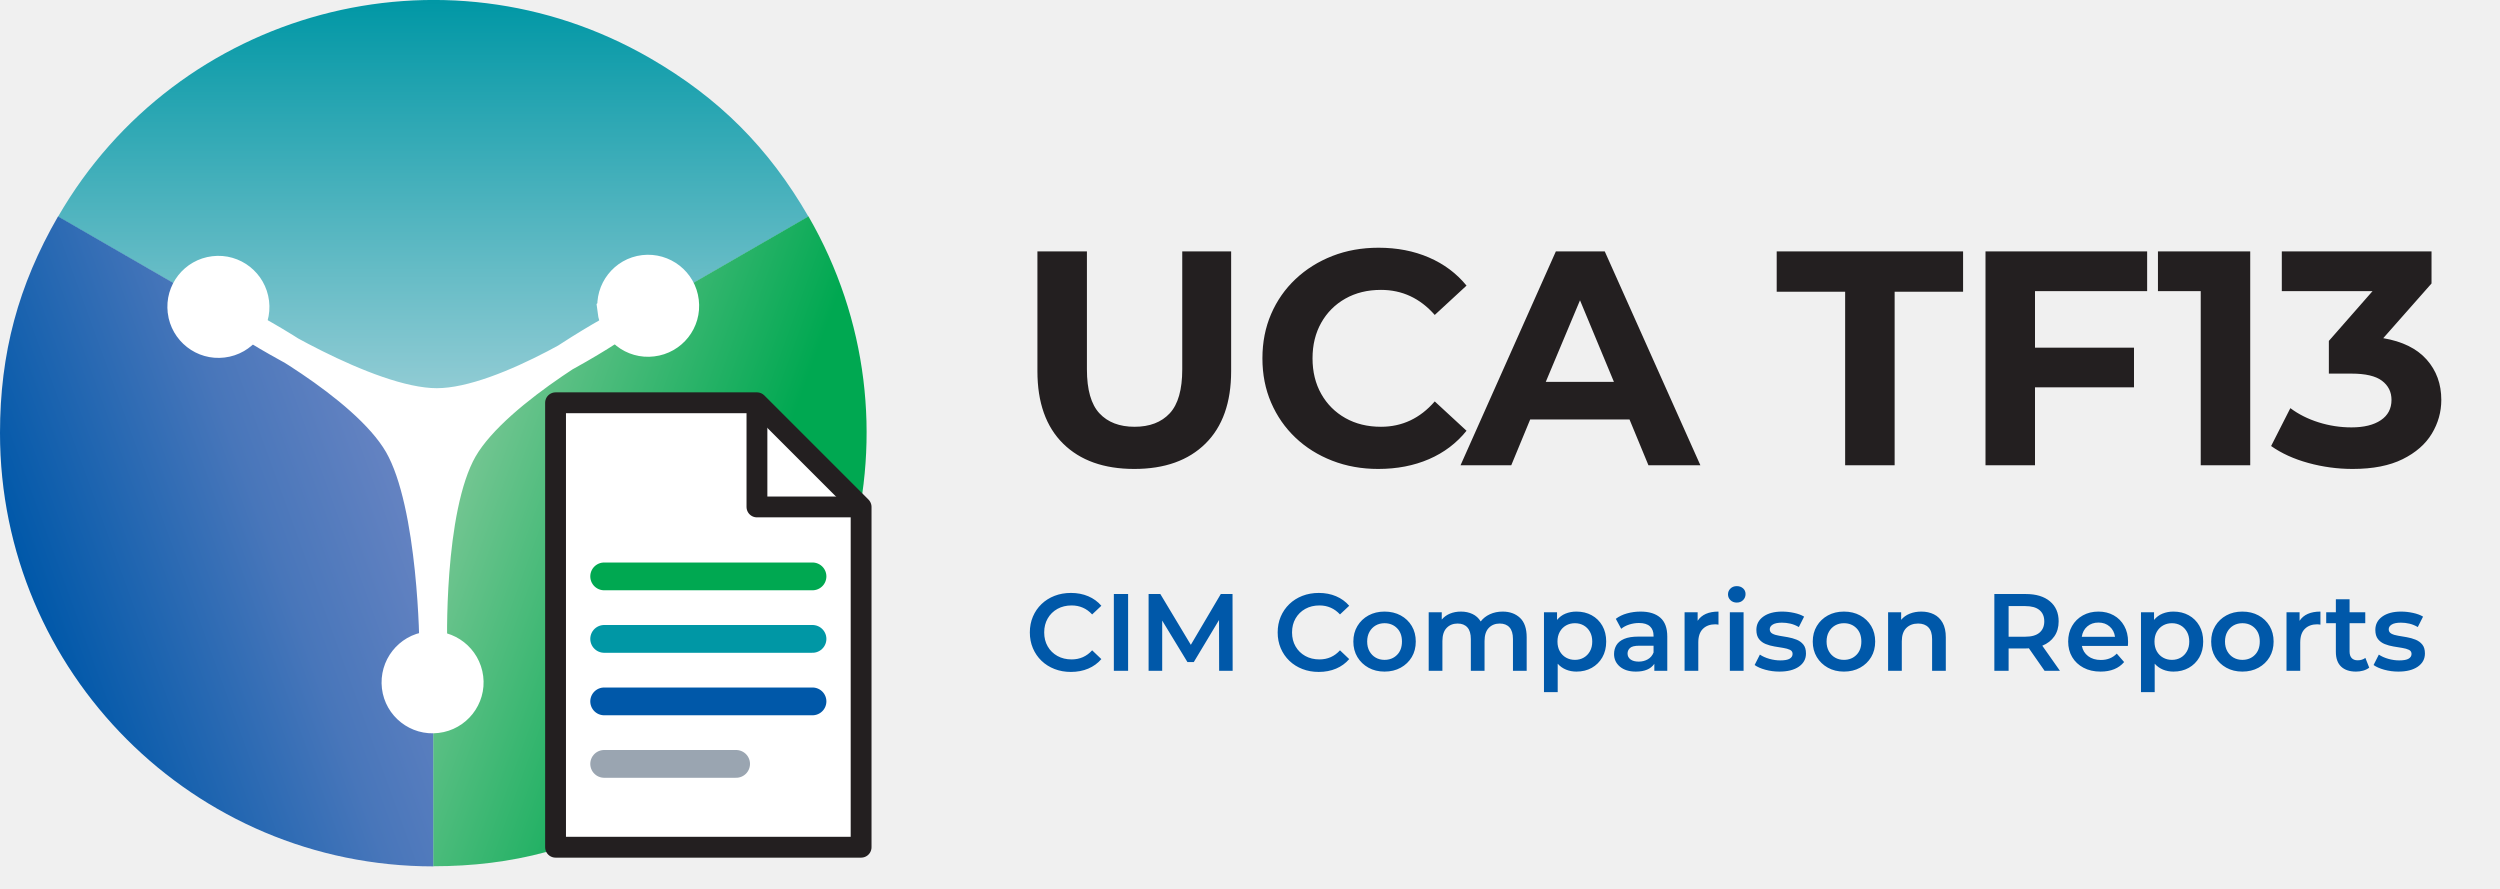
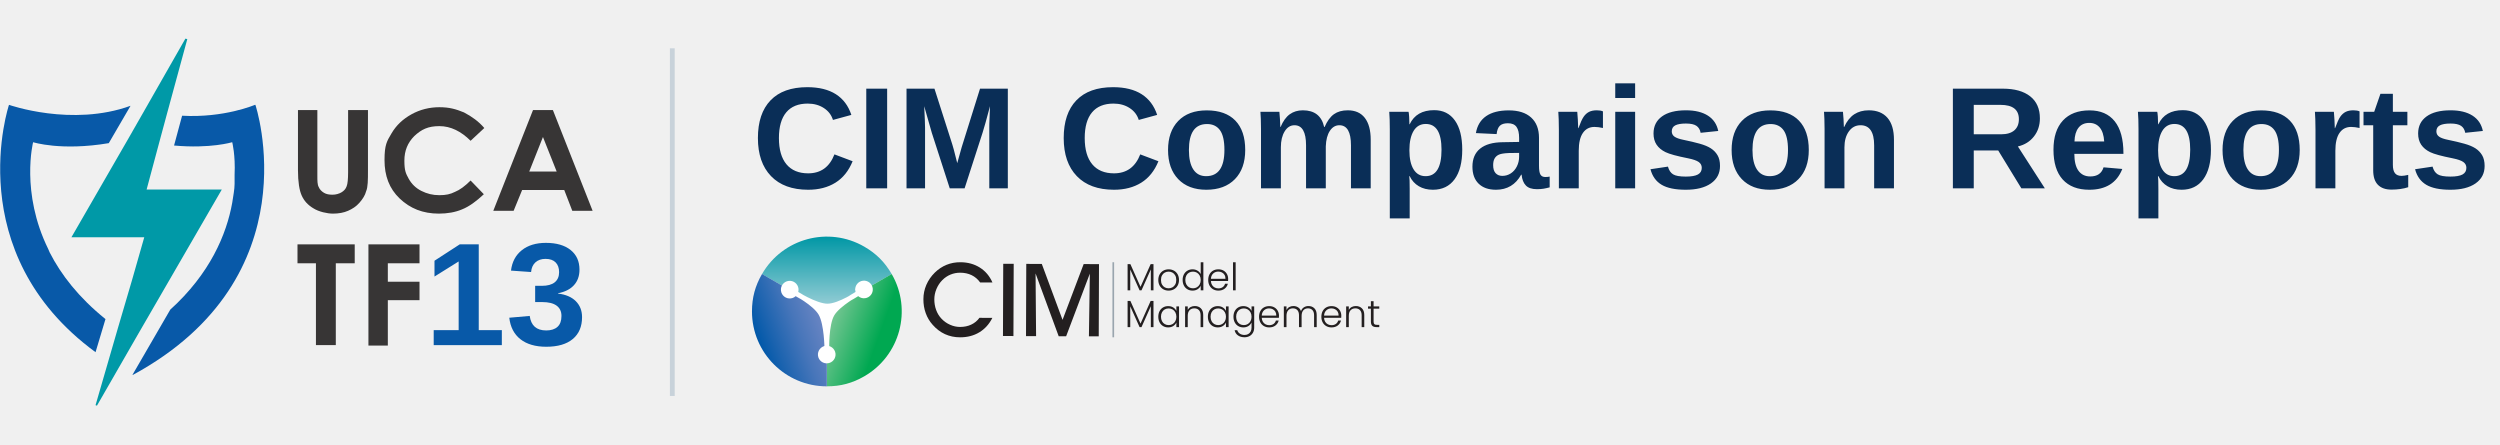
- <svg xmlns="http://www.w3.org/2000/svg" viewBox="0 0 180 64" role="img" aria-label="UCA TF13 CIM Comparison Reports">
-   <defs>
-     <linearGradient id="t13-g1" x1="31.2" y1="0" x2="31.2" y2="31.2" gradientUnits="userSpaceOnUse">
-       <stop offset="0" stop-color="#0097a5" />
-       <stop offset=".63" stop-color="#66bcc6" />
-       <stop offset="1" stop-color="#a0d1d9" />
-     </linearGradient>
-     <linearGradient id="t13-g2" x1="59.58" y1="44.39" x2="30.27" y2="33.72" gradientUnits="userSpaceOnUse">
-       <stop offset=".23" stop-color="#00a851" />
-       <stop offset="1" stop-color="#84ca9b" />
-     </linearGradient>
-     <linearGradient id="t13-g3" x1="32.12" y1="33.72" x2="2.8" y2="44.4" gradientUnits="userSpaceOnUse">
-       <stop offset="0" stop-color="#6e87c4" />
-       <stop offset=".44" stop-color="#4876ba" />
-       <stop offset="1" stop-color="#0058a9" />
-     </linearGradient>
-   </defs>
-   <path d="m31.2,31.2L4.18,15.6C12.79.68,31.87-4.43,46.79,4.18c4.97,2.87,8.55,6.45,11.42,11.42l-27.02,15.6Z" fill="url(#t13-g1)" />
-   <path d="m31.19,31.18l27.02-15.6c8.62,14.92,3.5,34-11.42,42.61-4.97,2.87-9.86,4.18-15.6,4.18v-31.19Z" fill="url(#t13-g2)" />
-   <path d="m31.19,31.18v31.2C13.96,62.37,0,48.41,0,31.18c0-5.74,1.31-10.63,4.18-15.6l27.02,15.6Z" fill="url(#t13-g3)" />
-   <path d="m44.56,23.41s-8.12,5.54-13.11,5.54-13.68-5.58-13.68-5.58c0,0,8.39,4.35,10.89,8.68,2.49,4.32,2.54,14.64,2.54,14.64,0,0-.31-10,2.18-14.33,2.5-4.32,11.18-8.94,11.18-8.94Z" fill="#fff" stroke="#fff" stroke-width="2" />
-   <path d="m28.67,49.43c-.16-1.37.81-2.61,2.17-2.78,1.37-.16,2.61.81,2.78,2.18.17,1.36-.81,2.61-2.18,2.77-1.36.17-2.61-.81-2.77-2.17Z" fill="#fff" stroke="#fff" stroke-width="2.36" />
-   <path d="m13.25,22.39c-.17-1.37.81-2.61,2.17-2.77,1.37-.17,2.61.81,2.78,2.18.17,1.37-.81,2.61-2.17,2.77-1.37.17-2.61-.81-2.78-2.17Z" fill="#fff" stroke="#fff" stroke-width="2.36" />
-   <path d="m44.2,22.31c-.16-1.37.81-2.61,2.17-2.77,1.36-.16,2.61.81,2.77,2.18.17,1.37-.81,2.61-2.18,2.77-1.36.17-2.61-.8-2.77-2.17Z" fill="#fff" stroke="#fff" stroke-width="2.36" />
-   <path d="M40 29h14.5l7.5 7.5V61H40z" fill="#fff" stroke="#231f20" stroke-width="1.5" stroke-linejoin="round" />
-   <path d="M54.5 29v7.5H62" fill="none" stroke="#231f20" stroke-width="1.5" stroke-linejoin="round" />
-   <path d="M43.5 41.5h15" stroke="#00a851" stroke-width="2" stroke-linecap="round" />
-   <path d="M43.5 46h15" stroke="#0097a5" stroke-width="2" stroke-linecap="round" />
-   <path d="M43.5 50.5h15" stroke="#0058a9" stroke-width="2" stroke-linecap="round" />
-   <path d="M43.5 55H53" stroke="#9aa5b1" stroke-width="2" stroke-linecap="round" />
-   <path d="M81.668 33.764Q78.39 33.764 76.542 31.938Q74.694 30.112 74.694 26.724V18.1H78.258V26.592Q78.258 28.792 79.16 29.76Q80.062 30.728 81.69 30.728Q83.318 30.728 84.22 29.76Q85.122 28.792 85.122 26.592V18.1H88.642V26.724Q88.642 30.112 86.794 31.938Q84.946 33.764 81.668 33.764Z M99.232 33.764Q97.45 33.764 95.921 33.17Q94.392 32.576 93.27 31.509Q92.148 30.442 91.521 28.99Q90.894 27.538 90.894 25.8Q90.894 24.062 91.521 22.61Q92.148 21.158 93.281 20.091Q94.414 19.024 95.932 18.43Q97.45 17.836 99.254 17.836Q101.256 17.836 102.884 18.54Q104.512 19.244 105.59 20.564L103.302 22.676Q101.718 20.872 99.43 20.872Q97.978 20.872 96.867 21.499Q95.756 22.126 95.129 23.237Q94.502 24.348 94.502 25.8Q94.502 27.252 95.129 28.363Q95.756 29.474 96.867 30.101Q97.978 30.728 99.43 30.728Q101.718 30.728 103.302 28.902L105.59 31.014Q104.512 32.356 102.884 33.06Q101.256 33.764 99.232 33.764Z M105.158 33.5 112.022 18.1H115.542L122.428 33.5H118.688L117.324 30.2H110.174L108.81 33.5ZM111.296 27.494H116.202L113.76 21.62Z M132.85 33.5V21.004H127.922V18.1H141.342V21.004H136.414V33.5Z M142.956 33.5V18.1H154.594V20.96H146.52V25.03H153.648V27.89H146.52V33.5Z M158.452 33.5V20.96H155.372V18.1H162.016V33.5Z M169.394 33.764Q167.766 33.764 166.204 33.335Q164.642 32.906 163.52 32.114L164.906 29.386Q165.786 30.046 166.941 30.409Q168.096 30.772 169.306 30.772Q170.648 30.772 171.418 30.255Q172.188 29.738 172.188 28.792Q172.188 27.934 171.506 27.417Q170.824 26.9 169.306 26.9H167.678V24.546L170.824 20.96H164.29V18.1H175.07V20.41L171.594 24.348Q173.662 24.7 174.718 25.888Q175.774 27.076 175.774 28.792Q175.774 30.09 175.092 31.223Q174.41 32.356 172.991 33.06Q171.572 33.764 169.394 33.764Z" fill="#231f20" />
-   <path d="M77.102 48.379Q76.47 48.379 75.929 48.17Q75.388 47.96 74.989 47.577Q74.59 47.194 74.369 46.673Q74.148 46.151 74.148 45.535Q74.148 44.919 74.369 44.397Q74.59 43.876 74.989 43.493Q75.388 43.11 75.929 42.9Q76.47 42.691 77.11 42.691Q77.79 42.691 78.35 42.928Q78.911 43.165 79.298 43.615L78.635 44.239Q78.034 43.592 77.157 43.592Q76.581 43.592 76.134 43.84Q75.688 44.089 75.435 44.528Q75.182 44.966 75.182 45.535Q75.182 46.104 75.435 46.542Q75.688 46.981 76.134 47.23Q76.581 47.478 77.157 47.478Q78.042 47.478 78.635 46.823L79.298 47.455Q78.911 47.905 78.35 48.142Q77.79 48.379 77.102 48.379Z M80.197 48.3V42.77H81.224V48.3Z M82.699 48.3V42.77H83.544L85.74 46.428L87.897 42.77H88.742L88.75 48.3H87.778L87.77 44.642L85.953 47.668H85.495L83.678 44.682V48.3Z M94.947 48.379Q94.315 48.379 93.774 48.17Q93.233 47.96 92.834 47.577Q92.435 47.194 92.213 46.673Q91.992 46.151 91.992 45.535Q91.992 44.919 92.213 44.397Q92.435 43.876 92.834 43.493Q93.233 43.11 93.774 42.9Q94.315 42.691 94.955 42.691Q95.634 42.691 96.195 42.928Q96.756 43.165 97.143 43.615L96.479 44.239Q95.879 43.592 95.002 43.592Q94.425 43.592 93.979 43.84Q93.533 44.089 93.28 44.528Q93.027 44.966 93.027 45.535Q93.027 46.104 93.28 46.542Q93.533 46.981 93.979 47.23Q94.425 47.478 95.002 47.478Q95.887 47.478 96.479 46.823L97.143 47.455Q96.756 47.905 96.195 48.142Q95.634 48.379 94.947 48.379Z M99.685 48.355Q99.037 48.355 98.531 48.075Q98.026 47.794 97.733 47.309Q97.441 46.823 97.441 46.191Q97.441 45.559 97.733 45.073Q98.026 44.587 98.531 44.31Q99.037 44.034 99.685 44.034Q100.34 44.034 100.85 44.31Q101.359 44.587 101.648 45.073Q101.936 45.559 101.936 46.191Q101.936 46.823 101.648 47.309Q101.359 47.794 100.85 48.075Q100.34 48.355 99.685 48.355ZM99.685 47.51Q100.23 47.51 100.585 47.154Q100.941 46.799 100.941 46.191Q100.941 45.582 100.585 45.227Q100.23 44.871 99.685 44.871Q99.329 44.871 99.049 45.033Q98.768 45.195 98.602 45.492Q98.436 45.788 98.436 46.191Q98.436 46.594 98.602 46.89Q98.768 47.186 99.049 47.348Q99.329 47.51 99.685 47.51Z M102.866 48.3V44.081H103.806V44.611Q104.043 44.326 104.399 44.18Q104.754 44.034 105.189 44.034Q105.647 44.034 106.018 44.208Q106.389 44.382 106.611 44.745Q106.863 44.413 107.274 44.224Q107.685 44.034 108.191 44.034Q108.957 44.034 109.439 44.484Q109.921 44.935 109.921 45.883V48.3H108.933V46.009Q108.933 45.448 108.684 45.172Q108.435 44.895 107.985 44.895Q107.495 44.895 107.191 45.211Q106.887 45.527 106.887 46.159V48.3H105.9V46.009Q105.9 45.448 105.651 45.172Q105.402 44.895 104.952 44.895Q104.462 44.895 104.158 45.211Q103.853 45.527 103.853 46.159V48.3Z M113.505 48.355Q113.102 48.355 112.754 48.213Q112.407 48.071 112.154 47.786V49.833H111.166V44.081H112.107V44.634Q112.359 44.326 112.719 44.18Q113.078 44.034 113.505 44.034Q114.121 44.034 114.603 44.299Q115.085 44.563 115.365 45.049Q115.646 45.535 115.646 46.191Q115.646 46.846 115.365 47.332Q115.085 47.818 114.603 48.087Q114.121 48.355 113.505 48.355ZM113.394 47.51Q113.75 47.51 114.03 47.348Q114.311 47.186 114.477 46.89Q114.642 46.594 114.642 46.191Q114.642 45.788 114.477 45.492Q114.311 45.195 114.03 45.033Q113.75 44.871 113.394 44.871Q113.039 44.871 112.754 45.033Q112.47 45.195 112.304 45.492Q112.138 45.788 112.138 46.191Q112.138 46.594 112.304 46.89Q112.47 47.186 112.754 47.348Q113.039 47.51 113.394 47.51Z M119.112 48.3V47.794Q118.732 48.355 117.784 48.355Q117.058 48.355 116.635 48Q116.212 47.644 116.212 47.091Q116.212 46.736 116.382 46.451Q116.552 46.167 116.939 46.001Q117.326 45.835 117.966 45.835H119.056V45.772Q119.056 45.337 118.796 45.097Q118.535 44.856 118.006 44.856Q117.65 44.856 117.306 44.966Q116.963 45.077 116.726 45.274L116.339 44.555Q116.678 44.295 117.148 44.164Q117.618 44.034 118.124 44.034Q119.04 44.034 119.542 44.472Q120.044 44.911 120.044 45.827V48.3ZM119.056 46.981V46.491H118.037Q117.532 46.491 117.358 46.657Q117.184 46.823 117.184 47.052Q117.184 47.32 117.397 47.478Q117.611 47.636 117.99 47.636Q118.353 47.636 118.642 47.47Q118.93 47.305 119.056 46.981Z M121.29 48.3V44.081H122.23V44.698Q122.664 44.034 123.731 44.034V44.974Q123.668 44.966 123.612 44.958Q123.557 44.95 123.502 44.95Q122.941 44.95 122.609 45.278Q122.277 45.606 122.277 46.254V48.3Z M124.55 48.3V44.081H125.538V48.3ZM125.048 43.386Q124.771 43.386 124.593 43.212Q124.416 43.039 124.416 42.794Q124.416 42.549 124.593 42.375Q124.771 42.201 125.048 42.201Q125.324 42.201 125.502 42.363Q125.68 42.525 125.68 42.77Q125.68 43.031 125.502 43.208Q125.324 43.386 125.048 43.386Z M128.118 48.355Q127.589 48.355 127.103 48.221Q126.617 48.087 126.333 47.881L126.712 47.131Q126.989 47.32 127.388 47.435Q127.787 47.549 128.182 47.549Q128.656 47.549 128.861 47.423Q129.066 47.297 129.066 47.083Q129.066 46.878 128.877 46.787Q128.687 46.696 128.391 46.649Q128.095 46.601 127.763 46.546Q127.431 46.491 127.135 46.372Q126.839 46.254 126.649 46.013Q126.459 45.772 126.459 45.353Q126.459 44.753 126.961 44.393Q127.463 44.034 128.316 44.034Q128.735 44.034 129.173 44.129Q129.612 44.224 129.896 44.397L129.517 45.148Q129.217 44.974 128.912 44.903Q128.608 44.832 128.308 44.832Q127.858 44.832 127.641 44.966Q127.423 45.1 127.423 45.306Q127.423 45.519 127.613 45.622Q127.802 45.725 128.099 45.772Q128.395 45.819 128.727 45.879Q129.059 45.938 129.355 46.056Q129.651 46.175 129.841 46.408Q130.03 46.641 130.03 47.052Q130.03 47.644 129.517 48Q129.003 48.355 128.118 48.355Z M132.761 48.355Q132.114 48.355 131.608 48.075Q131.102 47.794 130.81 47.309Q130.518 46.823 130.518 46.191Q130.518 45.559 130.81 45.073Q131.102 44.587 131.608 44.31Q132.114 44.034 132.761 44.034Q133.417 44.034 133.927 44.31Q134.436 44.587 134.725 45.073Q135.013 45.559 135.013 46.191Q135.013 46.823 134.725 47.309Q134.436 47.794 133.927 48.075Q133.417 48.355 132.761 48.355ZM132.761 47.51Q133.306 47.51 133.662 47.154Q134.017 46.799 134.017 46.191Q134.017 45.582 133.662 45.227Q133.306 44.871 132.761 44.871Q132.406 44.871 132.125 45.033Q131.845 45.195 131.679 45.492Q131.513 45.788 131.513 46.191Q131.513 46.594 131.679 46.89Q131.845 47.186 132.125 47.348Q132.406 47.51 132.761 47.51Z M135.943 48.3V44.081H136.883V44.627Q137.128 44.334 137.503 44.184Q137.878 44.034 138.336 44.034Q138.842 44.034 139.241 44.231Q139.64 44.429 139.869 44.84Q140.098 45.251 140.098 45.883V48.3H139.111V46.009Q139.111 45.448 138.846 45.172Q138.581 44.895 138.107 44.895Q137.578 44.895 137.254 45.215Q136.93 45.535 136.93 46.167V48.3Z M143.593 48.3V42.77H145.86Q146.966 42.77 147.595 43.295Q148.223 43.821 148.223 44.737Q148.223 45.369 147.914 45.815Q147.606 46.262 147.045 46.491L148.317 48.3H147.211L146.082 46.68Q145.979 46.688 145.868 46.688H144.62V48.3ZM144.62 45.843H145.821Q146.5 45.843 146.844 45.551Q147.188 45.258 147.188 44.737Q147.188 44.216 146.844 43.927Q146.5 43.639 145.821 43.639H144.62Z M151.238 48.355Q150.535 48.355 150.01 48.075Q149.484 47.794 149.196 47.309Q148.908 46.823 148.908 46.191Q148.908 45.559 149.188 45.073Q149.468 44.587 149.962 44.31Q150.456 44.034 151.088 44.034Q151.704 44.034 152.186 44.303Q152.668 44.571 152.944 45.065Q153.221 45.559 153.221 46.214Q153.221 46.278 153.217 46.357Q153.213 46.436 153.205 46.507H149.895Q149.982 46.965 150.345 47.241Q150.709 47.518 151.262 47.518Q151.965 47.518 152.407 47.06L152.937 47.668Q152.352 48.355 151.238 48.355ZM149.887 45.851H152.281Q152.218 45.393 151.894 45.108Q151.57 44.824 151.088 44.824Q150.606 44.824 150.282 45.104Q149.958 45.385 149.887 45.851Z M156.489 48.355Q156.086 48.355 155.739 48.213Q155.391 48.071 155.138 47.786V49.833H154.151V44.081H155.091V44.634Q155.344 44.326 155.703 44.18Q156.063 44.034 156.489 44.034Q157.105 44.034 157.587 44.299Q158.069 44.563 158.35 45.049Q158.63 45.535 158.63 46.191Q158.63 46.846 158.35 47.332Q158.069 47.818 157.587 48.087Q157.105 48.355 156.489 48.355ZM156.379 47.51Q156.734 47.51 157.015 47.348Q157.295 47.186 157.461 46.89Q157.627 46.594 157.627 46.191Q157.627 45.788 157.461 45.492Q157.295 45.195 157.015 45.033Q156.734 44.871 156.379 44.871Q156.023 44.871 155.739 45.033Q155.454 45.195 155.288 45.492Q155.123 45.788 155.123 46.191Q155.123 46.594 155.288 46.89Q155.454 47.186 155.739 47.348Q156.023 47.51 156.379 47.51Z M161.448 48.355Q160.8 48.355 160.295 48.075Q159.789 47.794 159.497 47.309Q159.204 46.823 159.204 46.191Q159.204 45.559 159.497 45.073Q159.789 44.587 160.295 44.31Q160.8 44.034 161.448 44.034Q162.104 44.034 162.613 44.31Q163.123 44.587 163.411 45.073Q163.7 45.559 163.7 46.191Q163.7 46.823 163.411 47.309Q163.123 47.794 162.613 48.075Q162.104 48.355 161.448 48.355ZM161.448 47.51Q161.993 47.51 162.349 47.154Q162.704 46.799 162.704 46.191Q162.704 45.582 162.349 45.227Q161.993 44.871 161.448 44.871Q161.093 44.871 160.812 45.033Q160.532 45.195 160.366 45.492Q160.2 45.788 160.2 46.191Q160.2 46.594 160.366 46.89Q160.532 47.186 160.812 47.348Q161.093 47.51 161.448 47.51Z M164.629 48.3V44.081H165.57V44.698Q166.004 44.034 167.071 44.034V44.974Q167.007 44.966 166.952 44.958Q166.897 44.95 166.841 44.95Q166.281 44.95 165.949 45.278Q165.617 45.606 165.617 46.254V48.3Z M169.636 48.355Q168.941 48.355 168.561 47.996Q168.182 47.636 168.182 46.933V44.871H167.487V44.081H168.182V43.149H169.17V44.081H170.299V44.871H169.17V46.91Q169.17 47.218 169.32 47.38Q169.47 47.542 169.754 47.542Q170.078 47.542 170.307 47.368L170.584 48.071Q170.402 48.213 170.153 48.284Q169.904 48.355 169.636 48.355Z M172.683 48.355Q172.154 48.355 171.668 48.221Q171.182 48.087 170.897 47.881L171.277 47.131Q171.553 47.32 171.952 47.435Q172.351 47.549 172.746 47.549Q173.22 47.549 173.425 47.423Q173.631 47.297 173.631 47.083Q173.631 46.878 173.441 46.787Q173.252 46.696 172.955 46.649Q172.659 46.601 172.327 46.546Q171.996 46.491 171.699 46.372Q171.403 46.254 171.213 46.013Q171.024 45.772 171.024 45.353Q171.024 44.753 171.525 44.393Q172.027 44.034 172.88 44.034Q173.299 44.034 173.737 44.129Q174.176 44.224 174.46 44.397L174.081 45.148Q173.781 44.974 173.477 44.903Q173.173 44.832 172.872 44.832Q172.422 44.832 172.205 44.966Q171.988 45.1 171.988 45.306Q171.988 45.519 172.177 45.622Q172.367 45.725 172.663 45.772Q172.959 45.819 173.291 45.879Q173.623 45.938 173.919 46.056Q174.215 46.175 174.405 46.408Q174.595 46.641 174.595 47.052Q174.595 47.644 174.081 48Q173.568 48.355 172.683 48.355Z" fill="#0058a9" />
+ <svg xmlns="http://www.w3.org/2000/svg" viewBox="0 0 517.7 92" role="img" aria-label="UCA TF13 CIM Comparison Reports">
+   <svg x="0" y="8" width="122.72" height="76" viewBox="0 0 125.3 77.6">
+     <defs>
+       <style>      .tf_st0 {        fill: #0859a8;      }      .tf_st1 {        fill: #373535;      }      .tf_st2 {        fill: #0099a7;      }    </style>
+     </defs>
+     <g id="tf_Layer_11">
+       <g>
+         <path class="tf_st1" d="M62.9,15.1h4.2v13.8c0,1.2,0,2,.3,2.5.2.5.6.9,1.1,1.2s1.1.4,1.8.4,1.4-.2,1.9-.5.9-.7,1.1-1.3c.2-.5.3-1.5.3-2.9v-13.2h4.2v12.7c0,2.1,0,3.6-.4,4.5-.2.8-.7,1.6-1.4,2.4-.7.8-1.5,1.3-2.4,1.7s-2,.6-3.2.6-3-.4-4.1-1.1c-1.2-.7-2-1.6-2.5-2.7-.5-1.1-.8-2.9-.8-5.4v-12.7s0,0-.1,0Z" />
+         <path class="tf_st1" d="M102.4,18.9l-2.9,2.7c-2-2-4.2-3.1-6.6-3.1s-3.8.7-5.3,2.1c-1.4,1.4-2.1,3.1-2.1,5.2s.3,2.7.9,3.8c.6,1.1,1.5,2,2.7,2.6s2.4.9,3.8.9,2.3-.2,3.3-.7c1-.4,2.1-1.2,3.3-2.4l2.8,2.9c-1.6,1.5-3.1,2.6-4.6,3.2-1.4.6-3.1.9-4.9.9-3.4,0-6.1-1.1-8.3-3.2-2.2-2.1-3.2-4.8-3.2-8.1s.5-4,1.5-5.7c1-1.7,2.4-3,4.2-4,1.8-1,3.8-1.5,5.9-1.5s3.5.4,5.2,1.1c1.7.9,3.1,1.9,4.3,3.3Z" />
+         <path class="tf_st1" d="M112.7,15.1h4.2l8.4,21.3h-4.3l-1.7-4.4h-8.9l-1.8,4.4h-4.3s8.4-21.3,8.4-21.3ZM114.8,20.8l-2.9,7.3h5.8l-2.9-7.3Z" />
+         <path class="tf_st1" d="M63,43.5h12v4h-4v17.3h-4.2v-17.3h-3.9v-4h0Z" />
+         <path class="tf_st1" d="M78,43.5h10.7v4h-6.7v3.9h6.7v3.9h-6.7v9.6h-4.1v-21.4h0Z" />
+       </g>
+       <g>
+         <polygon class="tf_st2" points="31 31.9 33.6 22.2 35.3 15.9 39.6 .1 39.2 0 30.7 14.9 27.1 21.2 15.1 42 27.9 42 30.5 42 27.9 51.1 24.9 61.3 22.9 68.2 20.2 77.5 20.5 77.6 25.1 69.6 29.3 62.3 46.9 31.9 31 31.9" />
+         <g>
+           <path class="tf_st0" d="M23,22.1l4.6-7.9c-12.4,4.5-25.7-.2-25.7-.2,0,0-10.5,31.2,18.3,52.3l2.1-7c-5.7-4.6-9.4-9.4-11.8-14.1-.1-.2-.2-.5-.3-.7-5.9-12-3.2-22.6-3.2-22.6,0,0,5.9,1.9,16,.2Z" />
+           <path class="tf_st0" d="M53.9,14s-6.5,2.8-15.4,2.3l-1.7,6.3c7.7.7,12.3-.7,12.3-.7,0,0,.7,2.7.5,6.9v1.9c0,1.2-.3,2.6-.5,4-1.2,6.7-4.7,15-13.1,22.6l-8,13.8h.1c38.1-20.7,25.9-57.1,25.9-57.1h0Z" />
+         </g>
+       </g>
+       <path class="tf_tfnum" fill="#0859a8" d="M91.7 64.8V61.641H96.976V47.113L91.866 50.303V46.962L97.203 43.5H101.224V61.641H106.107V64.8ZM123.068 58.889Q123.068 61.882 121.103 63.515Q119.138 65.148 115.509 65.148Q112.078 65.148 110.052 63.568Q108.026 61.988 107.679 59.01L112.002 58.632Q112.41 61.701 115.494 61.701Q117.021 61.701 117.868 60.945Q118.714 60.189 118.714 58.632Q118.714 57.211 117.686 56.455Q116.658 55.7 114.633 55.7H113.151V52.268H114.542Q116.371 52.268 117.293 51.52Q118.215 50.771 118.215 49.381Q118.215 48.065 117.482 47.317Q116.749 46.569 115.343 46.569Q114.028 46.569 113.219 47.294Q112.41 48.02 112.289 49.35L108.042 49.048Q108.374 46.297 110.324 44.74Q112.274 43.183 115.419 43.183Q118.76 43.183 120.642 44.687Q122.524 46.191 122.524 48.851Q122.524 50.847 121.352 52.132Q120.181 53.417 117.974 53.84V53.901Q120.422 54.188 121.745 55.511Q123.068 56.833 123.068 58.889Z" />
+     </g>
+   </svg>
+   <rect x="138.72" y="10" width="1" height="72" fill="#C8D2DA" />
+   <path fill="#0A2E57" d="M167.362 35.895Q171.273 35.895 172.797 31.969L176.561 33.39Q175.345 36.378 172.994 37.835Q170.643 39.293 167.362 39.293Q162.382 39.293 159.664 36.473Q156.947 33.653 156.947 28.585Q156.947 23.502 159.569 20.777Q162.191 18.053 167.172 18.053Q170.804 18.053 173.09 19.51Q175.375 20.968 176.298 23.795L172.489 24.835Q172.006 23.282 170.592 22.367Q169.178 21.451 167.259 21.451Q164.33 21.451 162.814 23.268Q161.298 25.084 161.298 28.585Q161.298 32.145 162.858 34.02Q164.418 35.895 167.362 35.895ZM179.388 39.0V18.36H183.71V39.0ZM204.862 39.0V26.49Q204.862 26.065 204.869 25.641Q204.877 25.216 205.008 21.993Q203.968 25.934 203.47 27.486L199.75 39.0H196.674L192.953 27.486L191.385 21.993Q191.561 25.392 191.561 26.49V39.0H187.723V18.36H193.509L197.201 29.903L197.523 31.017L198.226 33.785L199.149 30.475L202.943 18.36H208.7V39.0ZM230.687 35.895Q234.598 35.895 236.122 31.969L239.886 33.39Q238.671 36.378 236.32 37.835Q233.968 39.293 230.687 39.293Q225.707 39.293 222.989 36.473Q220.272 33.653 220.272 28.585Q220.272 23.502 222.894 20.777Q225.516 18.053 230.497 18.053Q234.13 18.053 236.415 19.51Q238.7 20.968 239.623 23.795L235.814 24.835Q235.331 23.282 233.917 22.367Q232.504 21.451 230.585 21.451Q227.655 21.451 226.139 23.268Q224.623 25.084 224.623 28.585Q224.623 32.145 226.183 34.02Q227.743 35.895 230.687 35.895ZM257.86 31.061Q257.86 34.913 255.721 37.103Q253.583 39.293 249.803 39.293Q246.097 39.293 243.988 37.096Q241.879 34.898 241.879 31.061Q241.879 27.237 243.988 25.047Q246.097 22.857 249.891 22.857Q253.773 22.857 255.817 24.974Q257.86 27.091 257.86 31.061ZM253.553 31.061Q253.553 28.233 252.631 26.959Q251.708 25.685 249.95 25.685Q246.2 25.685 246.2 31.061Q246.2 33.712 247.115 35.096Q248.031 36.48 249.759 36.48Q253.553 36.48 253.553 31.061ZM270.458 39.0V30.108Q270.458 25.934 268.055 25.934Q266.81 25.934 266.027 27.208Q265.243 28.482 265.243 30.504V39.0H261.127V26.695Q261.127 25.421 261.09 24.608Q261.053 23.795 261.009 23.15H264.935Q264.979 23.429 265.052 24.637Q265.126 25.846 265.126 26.3H265.184Q265.946 24.483 267.081 23.663Q268.216 22.843 269.799 22.843Q273.431 22.843 274.208 26.3H274.296Q275.101 24.454 276.229 23.648Q277.357 22.843 279.1 22.843Q281.415 22.843 282.631 24.417Q283.846 25.992 283.846 28.937V39.0H279.759V30.108Q279.759 25.934 277.357 25.934Q276.156 25.934 275.387 27.098Q274.618 28.263 274.545 30.313V39.0ZM302.801 31.002Q302.801 34.972 301.212 37.132Q299.623 39.293 296.722 39.293Q295.052 39.293 293.815 38.568Q292.577 37.843 291.918 36.48H291.83Q291.918 36.92 291.918 39.146V45.226H287.801V26.798Q287.801 24.557 287.684 23.15H291.683Q291.757 23.414 291.808 24.19Q291.859 24.967 291.859 25.729H291.918Q293.309 22.813 296.986 22.813Q299.755 22.813 301.278 24.945Q302.801 27.076 302.801 31.002ZM298.509 31.002Q298.509 25.67 295.243 25.67Q293.602 25.67 292.731 27.105Q291.859 28.541 291.859 31.119Q291.859 33.683 292.731 35.082Q293.602 36.48 295.214 36.48Q298.509 36.48 298.509 31.002ZM309.789 39.293Q307.489 39.293 306.2 38.041Q304.911 36.788 304.911 34.518Q304.911 32.057 306.515 30.768Q308.119 29.479 311.166 29.449L314.579 29.391V28.585Q314.579 27.032 314.037 26.278Q313.495 25.523 312.264 25.523Q311.122 25.523 310.587 26.043Q310.052 26.563 309.921 27.765L305.629 27.56Q306.024 25.245 307.745 24.051Q309.466 22.857 312.44 22.857Q315.443 22.857 317.069 24.337Q318.695 25.816 318.695 28.541V34.312Q318.695 35.646 318.995 36.151Q319.296 36.656 319.999 36.656Q320.467 36.656 320.907 36.568V38.795Q320.541 38.883 320.248 38.956Q319.955 39.029 319.662 39.073Q319.369 39.117 319.039 39.146Q318.71 39.176 318.27 39.176Q316.717 39.176 315.978 38.414Q315.238 37.652 315.091 36.173H315.004Q313.275 39.293 309.789 39.293ZM314.579 31.661 312.469 31.69Q311.034 31.749 310.433 32.005Q309.833 32.262 309.518 32.789Q309.203 33.316 309.203 34.195Q309.203 35.323 309.723 35.873Q310.243 36.422 311.107 36.422Q312.074 36.422 312.872 35.895Q313.671 35.367 314.125 34.437Q314.579 33.507 314.579 32.467ZM322.811 39.0V26.871Q322.811 25.567 322.775 24.696Q322.738 23.824 322.694 23.15H326.62Q326.664 23.414 326.737 24.754Q326.81 26.095 326.81 26.534H326.869Q327.469 24.864 327.938 24.183Q328.407 23.502 329.051 23.172Q329.696 22.843 330.663 22.843Q331.454 22.843 331.937 23.062V26.505Q330.941 26.285 330.179 26.285Q328.641 26.285 327.784 27.53Q326.927 28.775 326.927 31.222V39.0ZM334.486 20.294V17.262H338.602V20.294ZM334.486 39.0V23.15H338.602V39.0ZM356.18 34.371Q356.18 36.671 354.298 37.982Q352.416 39.293 349.091 39.293Q345.824 39.293 344.088 38.26Q342.352 37.228 341.781 35.045L345.399 34.503Q345.707 35.631 346.461 36.1Q347.216 36.568 349.091 36.568Q350.819 36.568 351.61 36.129Q352.401 35.689 352.401 34.752Q352.401 33.99 351.764 33.543Q351.127 33.097 349.603 32.789Q346.117 32.101 344.901 31.507Q343.685 30.914 343.048 29.969Q342.411 29.024 342.411 27.647Q342.411 25.377 344.161 24.11Q345.912 22.843 349.12 22.843Q351.947 22.843 353.668 23.941Q355.389 25.04 355.814 27.12L352.167 27.501Q351.991 26.534 351.302 26.058Q350.614 25.582 349.12 25.582Q347.655 25.582 346.923 25.956Q346.19 26.329 346.19 27.208Q346.19 27.896 346.754 28.299Q347.318 28.702 348.651 28.966Q350.511 29.347 351.954 29.75Q353.397 30.152 354.269 30.709Q355.14 31.266 355.66 32.137Q356.18 33.009 356.18 34.371ZM374.564 31.061Q374.564 34.913 372.425 37.103Q370.287 39.293 366.508 39.293Q362.801 39.293 360.692 37.096Q358.583 34.898 358.583 31.061Q358.583 27.237 360.692 25.047Q362.801 22.857 366.595 22.857Q370.477 22.857 372.521 24.974Q374.564 27.091 374.564 31.061ZM370.258 31.061Q370.258 28.233 369.335 26.959Q368.412 25.685 366.654 25.685Q362.904 25.685 362.904 31.061Q362.904 33.712 363.82 35.096Q364.735 36.48 366.464 36.48Q370.258 36.48 370.258 31.061ZM388.099 39.0V30.108Q388.099 25.934 385.272 25.934Q383.778 25.934 382.862 27.215Q381.947 28.497 381.947 30.504V39.0H377.831V26.695Q377.831 25.421 377.794 24.608Q377.758 23.795 377.714 23.15H381.639Q381.683 23.429 381.757 24.637Q381.83 25.846 381.83 26.3H381.888Q382.723 24.483 383.983 23.663Q385.243 22.843 386.986 22.843Q389.506 22.843 390.853 24.396Q392.201 25.948 392.201 28.937V39.0ZM418.583 39.0 413.793 31.163H408.724V39.0H404.403V18.36H414.716Q418.407 18.36 420.414 19.95Q422.421 21.539 422.421 24.513Q422.421 26.681 421.19 28.255Q419.96 29.83 417.865 30.328L423.446 39.0ZM418.07 24.688Q418.07 21.715 414.261 21.715H408.724V27.809H414.379Q416.195 27.809 417.133 26.988Q418.07 26.168 418.07 24.688ZM432.645 39.293Q429.071 39.293 427.152 37.176Q425.233 35.06 425.233 31.002Q425.233 27.076 427.181 24.967Q429.13 22.857 432.704 22.857Q436.117 22.857 437.919 25.121Q439.72 27.384 439.72 31.749V31.866H429.554Q429.554 34.181 430.411 35.36Q431.268 36.539 432.85 36.539Q435.033 36.539 435.604 34.649L439.486 34.986Q437.801 39.293 432.645 39.293ZM432.645 25.45Q431.195 25.45 430.411 26.461Q429.628 27.472 429.584 29.288H435.736Q435.619 27.369 434.813 26.41Q434.008 25.45 432.645 25.45ZM457.841 31.002Q457.841 34.972 456.251 37.132Q454.662 39.293 451.761 39.293Q450.091 39.293 448.854 38.568Q447.616 37.843 446.957 36.48H446.869Q446.957 36.92 446.957 39.146V45.226H442.841V26.798Q442.841 24.557 442.723 23.15H446.722Q446.796 23.414 446.847 24.19Q446.898 24.967 446.898 25.729H446.957Q448.348 22.813 452.025 22.813Q454.794 22.813 456.317 24.945Q457.841 27.076 457.841 31.002ZM453.549 31.002Q453.549 25.67 450.282 25.67Q448.641 25.67 447.77 27.105Q446.898 28.541 446.898 31.119Q446.898 33.683 447.77 35.082Q448.641 36.48 450.253 36.48Q453.549 36.48 453.549 31.002ZM476.224 31.061Q476.224 34.913 474.086 37.103Q471.947 39.293 468.168 39.293Q464.462 39.293 462.352 37.096Q460.243 34.898 460.243 31.061Q460.243 27.237 462.352 25.047Q464.462 22.857 468.256 22.857Q472.137 22.857 474.181 24.974Q476.224 27.091 476.224 31.061ZM471.918 31.061Q471.918 28.233 470.995 26.959Q470.072 25.685 468.314 25.685Q464.564 25.685 464.564 31.061Q464.564 33.712 465.48 35.096Q466.395 36.48 468.124 36.48Q471.918 36.48 471.918 31.061ZM479.491 39.0V26.871Q479.491 25.567 479.454 24.696Q479.418 23.824 479.374 23.15H483.3Q483.343 23.414 483.417 24.754Q483.49 26.095 483.49 26.534H483.549Q484.149 24.864 484.618 24.183Q485.087 23.502 485.731 23.172Q486.376 22.843 487.342 22.843Q488.133 22.843 488.617 23.062V26.505Q487.621 26.285 486.859 26.285Q485.321 26.285 484.464 27.53Q483.607 28.775 483.607 31.222V39.0ZM495.223 39.264Q493.407 39.264 492.425 38.275Q491.444 37.286 491.444 35.279V25.934H489.437V23.15H491.649L492.938 19.43H495.516V23.15H498.519V25.934H495.516V34.166Q495.516 35.323 495.956 35.873Q496.395 36.422 497.318 36.422Q497.801 36.422 498.695 36.217V38.766Q497.172 39.264 495.223 39.264ZM514.515 34.371Q514.515 36.671 512.633 37.982Q510.751 39.293 507.425 39.293Q504.159 39.293 502.423 38.26Q500.687 37.228 500.116 35.045L503.734 34.503Q504.042 35.631 504.796 36.1Q505.55 36.568 507.425 36.568Q509.154 36.568 509.945 36.129Q510.736 35.689 510.736 34.752Q510.736 33.99 510.099 33.543Q509.462 33.097 507.938 32.789Q504.452 32.101 503.236 31.507Q502.02 30.914 501.383 29.969Q500.746 29.024 500.746 27.647Q500.746 25.377 502.496 24.11Q504.247 22.843 507.455 22.843Q510.282 22.843 512.003 23.941Q513.724 25.04 514.149 27.12L510.502 27.501Q510.326 26.534 509.637 26.058Q508.949 25.582 507.455 25.582Q505.99 25.582 505.258 25.956Q504.525 26.329 504.525 27.208Q504.525 27.896 505.089 28.299Q505.653 28.702 506.986 28.966Q508.846 29.347 510.289 29.75Q511.732 30.152 512.604 30.709Q513.475 31.266 513.995 32.137Q514.515 33.009 514.515 34.371Z" />
+   <svg x="155.72" y="49" width="130.66" height="31" viewBox="0 0 262.88 62.37">
+     <defs>
+       <style>.cm_cls-1{fill:url(#cm_linear-gradient);}.cm_cls-1,.cm_cls-2,.cm_cls-3,.cls-4{stroke-width:0px;}.cm_cls-2{fill:url(#cm_linear-gradient-2);}.cm_cls-3{fill:url(#cm_linear-gradient-3);}.cm_cls-5{stroke-width:2px;}.cm_cls-5,.cm_cls-6{fill:#fff;stroke:#fff;}.cls-4{fill:#231f20;}.cm_cls-6{stroke-width:2.36px;}</style>
+       <linearGradient id="cm_linear-gradient" x1="31.2" y1="0" x2="31.2" y2="31.2" gradientUnits="userSpaceOnUse">
+         <stop offset="0" stop-color="#0097a5" />
+         <stop offset=".63" stop-color="#66bcc6" />
+         <stop offset="1" stop-color="#a0d1d9" />
+       </linearGradient>
+       <linearGradient id="cm_linear-gradient-2" x1="59.58" y1="44.39" x2="30.27" y2="33.72" gradientUnits="userSpaceOnUse">
+         <stop offset=".23" stop-color="#00a851" />
+         <stop offset="1" stop-color="#84ca9b" />
+       </linearGradient>
+       <linearGradient id="cm_linear-gradient-3" x1="32.12" y1="33.72" x2="2.8" y2="44.4" gradientUnits="userSpaceOnUse">
+         <stop offset="0" stop-color="#6e87c4" />
+         <stop offset=".16" stop-color="#6382c1" />
+         <stop offset=".44" stop-color="#4876ba" />
+         <stop offset=".8" stop-color="#1b63af" />
+         <stop offset="1" stop-color="#0058a9" />
+       </linearGradient>
+     </defs>
+     <path class="cm_cls-1" d="m31.2,31.2L4.18,15.6C12.79.68,31.87-4.43,46.79,4.18c4.97,2.87,8.55,6.45,11.42,11.42l-27.02,15.6Z" />
+     <path class="cm_cls-2" d="m31.19,31.18l27.02-15.6c8.62,14.92,3.5,34-11.42,42.61-4.97,2.87-9.86,4.18-15.6,4.18v-31.19Z" />
+     <path class="cm_cls-3" d="m31.19,31.18v31.2C13.96,62.37,0,48.41,0,31.18c0-5.74,1.31-10.63,4.18-15.6l27.02,15.6Z" />
+     <path class="cm_cls-5" d="m44.56,23.41s-8.12,5.54-13.11,5.54-13.68-5.58-13.68-5.58c0,0,8.39,4.35,10.89,8.68,2.49,4.32,2.54,14.64,2.54,14.64,0,0-.31-10,2.18-14.33,2.5-4.32,11.18-8.94,11.18-8.94Z" />
+     <path class="cm_cls-6" d="m28.67,49.43c-.16-1.37.81-2.61,2.17-2.78,1.37-.16,2.61.81,2.78,2.18.17,1.36-.81,2.61-2.18,2.77-1.36.17-2.61-.81-2.77-2.17Z" />
+     <path class="cm_cls-6" d="m13.25,22.39c-.17-1.37.81-2.61,2.17-2.77,1.37-.17,2.61.81,2.78,2.18.17,1.37-.81,2.61-2.17,2.77-1.37.17-2.61-.81-2.78-2.17Z" />
+     <path class="cm_cls-6" d="m44.2,22.31c-.16-1.37.81-2.61,2.17-2.77,1.36-.16,2.61.81,2.77,2.18.17,1.37-.81,2.61-2.18,2.77-1.36.17-2.61-.8-2.77-2.17Z" />
+     <g fill="#231f20">
+       <path d="m100.15,33.85c-1.32,2.63-3.13,4.63-5.45,6.03-2.31,1.39-4.99,2.08-8.04,2.07-2.26,0-4.34-.45-6.25-1.32-1.91-.87-3.61-2.17-5.12-3.88-1.28-1.42-2.24-3.04-2.9-4.86-.66-1.81-.98-3.75-.97-5.82,0-2.09.41-4.08,1.22-5.96.81-1.88,1.98-3.59,3.53-5.12,1.46-1.43,3.09-2.51,4.88-3.24,1.79-.73,3.71-1.09,5.76-1.08,3.09.01,5.79.75,8.12,2.22,2.33,1.47,4.08,3.54,5.26,6.22l-5.13-.02c-.96-1.34-2.14-2.35-3.54-3.03-1.4-.68-2.99-1.02-4.77-1.03-1.42,0-2.77.26-4.05.79s-2.42,1.31-3.42,2.32c-1.04,1.06-1.85,2.29-2.43,3.69-.58,1.4-.88,2.83-.88,4.3,0,1.57.25,3.06.77,4.46.52,1.4,1.26,2.61,2.24,3.63,1.03,1.08,2.22,1.92,3.57,2.51,1.35.6,2.73.9,4.13.9,1.72,0,3.28-.32,4.66-.97,1.39-.65,2.53-1.59,3.43-2.83l5.37.02Z" />
+       <path d="m108.93,41.42l-4.36-.02.11-30.09,4.36.02-.11,30.09Z" />
+       <path d="m118.37,41.46h-4.2s.11-30.1.11-30.1l6.47.02,8.64,23.3,8.8-23.24,6.39.02-.11,30.09h-4.09s.38-26.13.38-26.13l-9.87,26.09h-3.1s-9.64-26.17-9.64-26.17l.22,26.12Z" />
+     </g>
+     <rect x="150.18" y="10.67" width="0.7" height="31.28" fill="#9aa5ae" />
+     <path fill="#231f20" d="M167.279 11.474V22.37H166.174V13.669L162.289 22.37H161.484L157.599 13.7V22.37H156.493V11.474H157.662L161.878 20.917L166.095 11.474ZM169.285 18.059Q169.285 16.716 169.853 15.714Q170.422 14.711 171.401 14.166Q172.38 13.621 173.596 13.621Q174.812 13.621 175.799 14.166Q176.786 14.711 177.347 15.714Q177.907 16.716 177.907 18.059Q177.907 19.385 177.339 20.396Q176.77 21.407 175.775 21.952Q174.78 22.496 173.565 22.496Q172.349 22.496 171.377 21.952Q170.406 21.407 169.845 20.404Q169.285 19.401 169.285 18.059ZM176.77 18.059Q176.77 16.922 176.328 16.14Q175.886 15.358 175.16 14.971Q174.433 14.585 173.58 14.585Q172.728 14.585 172.001 14.971Q171.275 15.358 170.84 16.14Q170.406 16.922 170.406 18.059Q170.406 19.196 170.84 19.978Q171.275 20.759 171.993 21.146Q172.712 21.533 173.565 21.533Q174.417 21.533 175.144 21.146Q175.87 20.759 176.32 19.978Q176.77 19.196 176.77 18.059ZM183.561 13.621Q184.698 13.621 185.614 14.174Q186.53 14.727 186.956 15.611V10.684H188.062V22.37H186.956V20.443Q186.561 21.344 185.661 21.92Q184.761 22.496 183.545 22.496Q182.361 22.496 181.421 21.944Q180.481 21.391 179.952 20.38Q179.423 19.37 179.423 18.043Q179.423 16.716 179.96 15.714Q180.497 14.711 181.437 14.166Q182.376 13.621 183.561 13.621ZM183.75 14.585Q182.834 14.585 182.108 14.995Q181.382 15.406 180.963 16.187Q180.545 16.969 180.545 18.043Q180.545 19.101 180.963 19.899Q181.382 20.696 182.108 21.115Q182.834 21.533 183.75 21.533Q184.635 21.533 185.369 21.107Q186.103 20.68 186.53 19.891Q186.956 19.101 186.956 18.059Q186.956 17.017 186.53 16.227Q186.103 15.437 185.369 15.011Q184.635 14.585 183.75 14.585ZM198.358 18.485H191.204Q191.252 19.464 191.678 20.159Q192.104 20.854 192.799 21.209Q193.494 21.565 194.315 21.565Q195.389 21.565 196.123 21.043Q196.858 20.522 197.095 19.638H198.263Q197.947 20.901 196.913 21.699Q195.879 22.496 194.315 22.496Q193.099 22.496 192.136 21.952Q191.173 21.407 190.628 20.404Q190.083 19.401 190.083 18.059Q190.083 16.716 190.62 15.706Q191.157 14.695 192.12 14.158Q193.083 13.621 194.315 13.621Q195.547 13.621 196.471 14.158Q197.395 14.695 197.892 15.603Q198.39 16.511 198.39 17.617Q198.39 18.185 198.358 18.485ZM194.268 14.569Q193.036 14.569 192.167 15.358Q191.299 16.148 191.204 17.585H197.268Q197.284 16.622 196.881 15.943Q196.479 15.264 195.784 14.916Q195.089 14.569 194.268 14.569ZM201.516 10.684V22.37H200.411V10.684Z" />
+     <path fill="#231f20" d="M167.279 26.804V37.7H166.174V28.999L162.289 37.7H161.484L157.599 29.03V37.7H156.493V26.804H157.662L161.878 36.247L166.095 26.804ZM173.407 28.951Q174.638 28.951 175.531 29.52Q176.423 30.088 176.818 30.973V29.078H177.923V37.7H176.818V35.789Q176.407 36.674 175.515 37.25Q174.623 37.826 173.391 37.826Q172.222 37.826 171.283 37.274Q170.343 36.721 169.814 35.71Q169.285 34.7 169.285 33.373Q169.285 32.046 169.814 31.044Q170.343 30.041 171.283 29.496Q172.222 28.951 173.407 28.951ZM173.612 29.915Q172.696 29.915 171.97 30.325Q171.243 30.736 170.825 31.517Q170.406 32.299 170.406 33.373Q170.406 34.431 170.825 35.229Q171.243 36.026 171.97 36.445Q172.696 36.863 173.612 36.863Q174.496 36.863 175.231 36.437Q175.965 36.01 176.391 35.221Q176.818 34.431 176.818 33.389Q176.818 32.347 176.391 31.557Q175.965 30.767 175.231 30.341Q174.496 29.915 173.612 29.915ZM187.998 32.647V37.7H186.909V32.773Q186.909 31.367 186.206 30.625Q185.503 29.883 184.287 29.883Q183.04 29.883 182.297 30.673Q181.555 31.462 181.555 32.994V37.7H180.45V29.078H181.555V30.546Q181.966 29.757 182.74 29.338Q183.513 28.92 184.493 28.92Q186.04 28.92 187.019 29.875Q187.998 30.83 187.998 32.647ZM194.063 28.951Q195.294 28.951 196.187 29.52Q197.079 30.088 197.474 30.973V29.078H198.579V37.7H197.474V35.789Q197.063 36.674 196.171 37.25Q195.279 37.826 194.047 37.826Q192.878 37.826 191.938 37.274Q190.999 36.721 190.47 35.71Q189.941 34.7 189.941 33.373Q189.941 32.046 190.47 31.044Q190.999 30.041 191.938 29.496Q192.878 28.951 194.063 28.951ZM194.268 29.915Q193.352 29.915 192.625 30.325Q191.899 30.736 191.481 31.517Q191.062 32.299 191.062 33.373Q191.062 34.431 191.481 35.229Q191.899 36.026 192.625 36.445Q193.352 36.863 194.268 36.863Q195.152 36.863 195.886 36.437Q196.621 36.01 197.047 35.221Q197.474 34.431 197.474 33.389Q197.474 32.347 197.047 31.557Q196.621 30.767 195.886 30.341Q195.152 29.915 194.268 29.915ZM208.133 30.957V29.078H209.239V37.921Q209.239 39.105 208.725 40.021Q208.212 40.937 207.296 41.435Q206.38 41.932 205.212 41.932Q203.554 41.932 202.456 41.143Q201.358 40.353 201.09 38.995H202.18Q202.464 39.895 203.261 40.432Q204.059 40.969 205.212 40.969Q206.049 40.969 206.712 40.614Q207.375 40.258 207.754 39.563Q208.133 38.869 208.133 37.921V35.789Q207.723 36.674 206.83 37.25Q205.938 37.826 204.722 37.826Q203.538 37.826 202.598 37.274Q201.658 36.721 201.129 35.71Q200.6 34.7 200.6 33.373Q200.6 32.046 201.129 31.044Q201.658 30.041 202.598 29.496Q203.538 28.951 204.722 28.951Q205.938 28.951 206.838 29.52Q207.738 30.088 208.133 30.957ZM204.927 29.915Q204.011 29.915 203.285 30.325Q202.559 30.736 202.14 31.517Q201.722 32.299 201.722 33.373Q201.722 34.431 202.14 35.229Q202.559 36.026 203.285 36.445Q204.011 36.863 204.927 36.863Q205.812 36.863 206.546 36.437Q207.28 36.01 207.707 35.221Q208.133 34.431 208.133 33.389Q208.133 32.347 207.707 31.557Q207.28 30.767 206.546 30.341Q205.812 29.915 204.927 29.915ZM219.535 33.815H212.381Q212.429 34.794 212.855 35.489Q213.281 36.184 213.976 36.539Q214.671 36.895 215.492 36.895Q216.566 36.895 217.3 36.373Q218.035 35.852 218.272 34.968H219.44Q219.124 36.231 218.09 37.029Q217.056 37.826 215.492 37.826Q214.276 37.826 213.313 37.282Q212.35 36.737 211.805 35.734Q211.26 34.731 211.26 33.389Q211.26 32.046 211.797 31.036Q212.334 30.025 213.297 29.488Q214.26 28.951 215.492 28.951Q216.724 28.951 217.648 29.488Q218.572 30.025 219.069 30.933Q219.567 31.841 219.567 32.947Q219.567 33.515 219.535 33.815ZM215.445 29.899Q214.213 29.899 213.345 30.688Q212.476 31.478 212.381 32.915H218.445Q218.461 31.952 218.058 31.273Q217.656 30.594 216.961 30.246Q216.266 29.899 215.445 29.899ZM235.28 32.647V37.7H234.19V32.773Q234.19 31.367 233.511 30.625Q232.832 29.883 231.663 29.883Q230.447 29.883 229.721 30.688Q228.994 31.494 228.994 33.026V37.7H227.905V32.773Q227.905 31.367 227.226 30.625Q226.547 29.883 225.362 29.883Q224.146 29.883 223.42 30.688Q222.693 31.494 222.693 33.026V37.7H221.588V29.078H222.693V30.562Q223.104 29.757 223.862 29.338Q224.62 28.92 225.552 28.92Q226.673 28.92 227.518 29.457Q228.363 29.994 228.742 31.036Q229.089 30.009 229.934 29.464Q230.779 28.92 231.853 28.92Q233.369 28.92 234.324 29.875Q235.28 30.83 235.28 32.647ZM245.497 33.815H238.343Q238.391 34.794 238.817 35.489Q239.243 36.184 239.938 36.539Q240.633 36.895 241.454 36.895Q242.528 36.895 243.262 36.373Q243.997 35.852 244.234 34.968H245.402Q245.086 36.231 244.052 37.029Q243.018 37.826 241.454 37.826Q240.238 37.826 239.275 37.282Q238.312 36.737 237.767 35.734Q237.222 34.731 237.222 33.389Q237.222 32.046 237.759 31.036Q238.296 30.025 239.259 29.488Q240.223 28.951 241.454 28.951Q242.686 28.951 243.61 29.488Q244.534 30.025 245.031 30.933Q245.529 31.841 245.529 32.947Q245.529 33.515 245.497 33.815ZM241.407 29.899Q240.175 29.899 239.307 30.688Q238.438 31.478 238.343 32.915H244.407Q244.423 31.952 244.021 31.273Q243.618 30.594 242.923 30.246Q242.228 29.899 241.407 29.899ZM255.099 32.647V37.7H254.009V32.773Q254.009 31.367 253.306 30.625Q252.603 29.883 251.387 29.883Q250.14 29.883 249.398 30.673Q248.655 31.462 248.655 32.994V37.7H247.55V29.078H248.655V30.546Q249.066 29.757 249.84 29.338Q250.614 28.92 251.593 28.92Q253.14 28.92 254.119 29.875Q255.099 30.83 255.099 32.647ZM258.983 30.009V35.363Q258.983 36.152 259.283 36.452Q259.584 36.752 260.342 36.752H261.352V37.7H260.168Q258.999 37.7 258.431 37.155Q257.862 36.61 257.862 35.363V30.009H256.662V29.078H257.862V26.914H258.983V29.078H261.352V30.009Z" />
+   </svg>
</svg>
